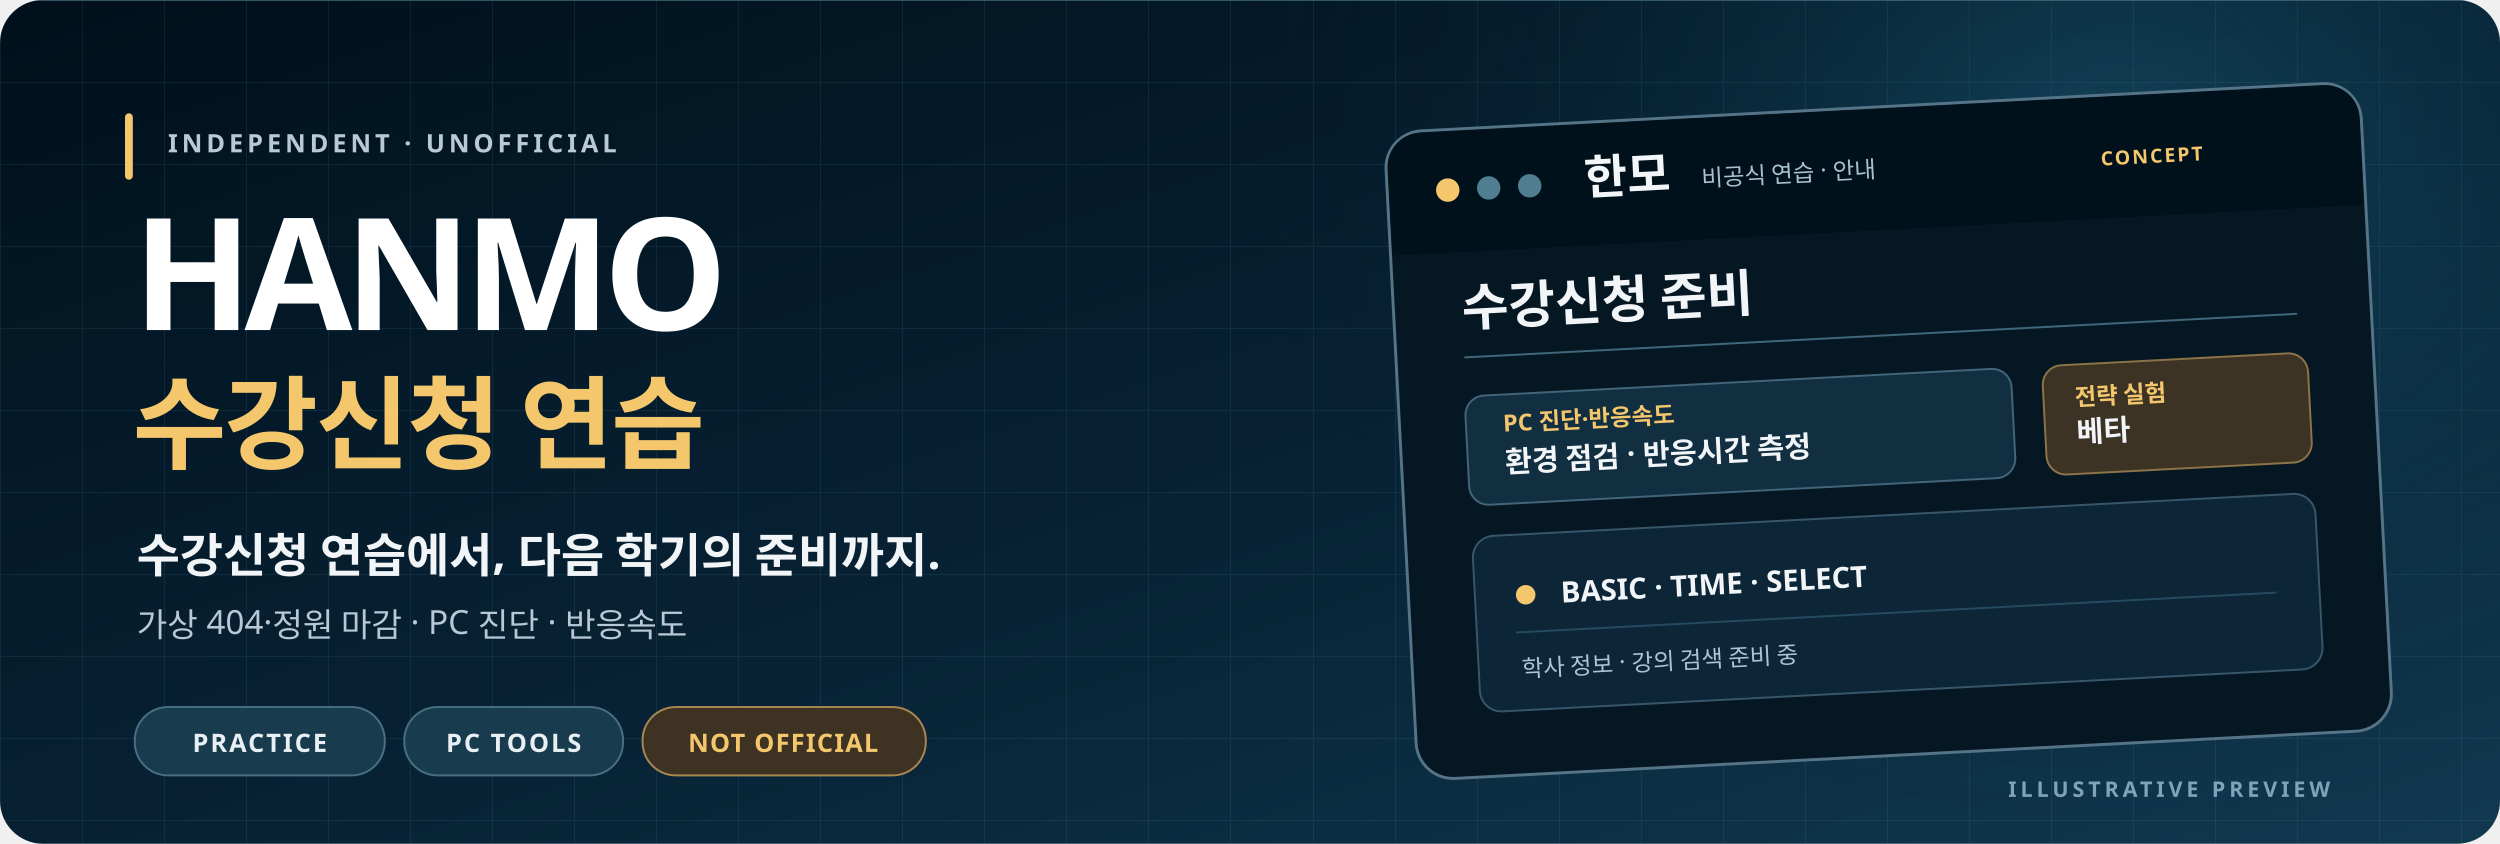
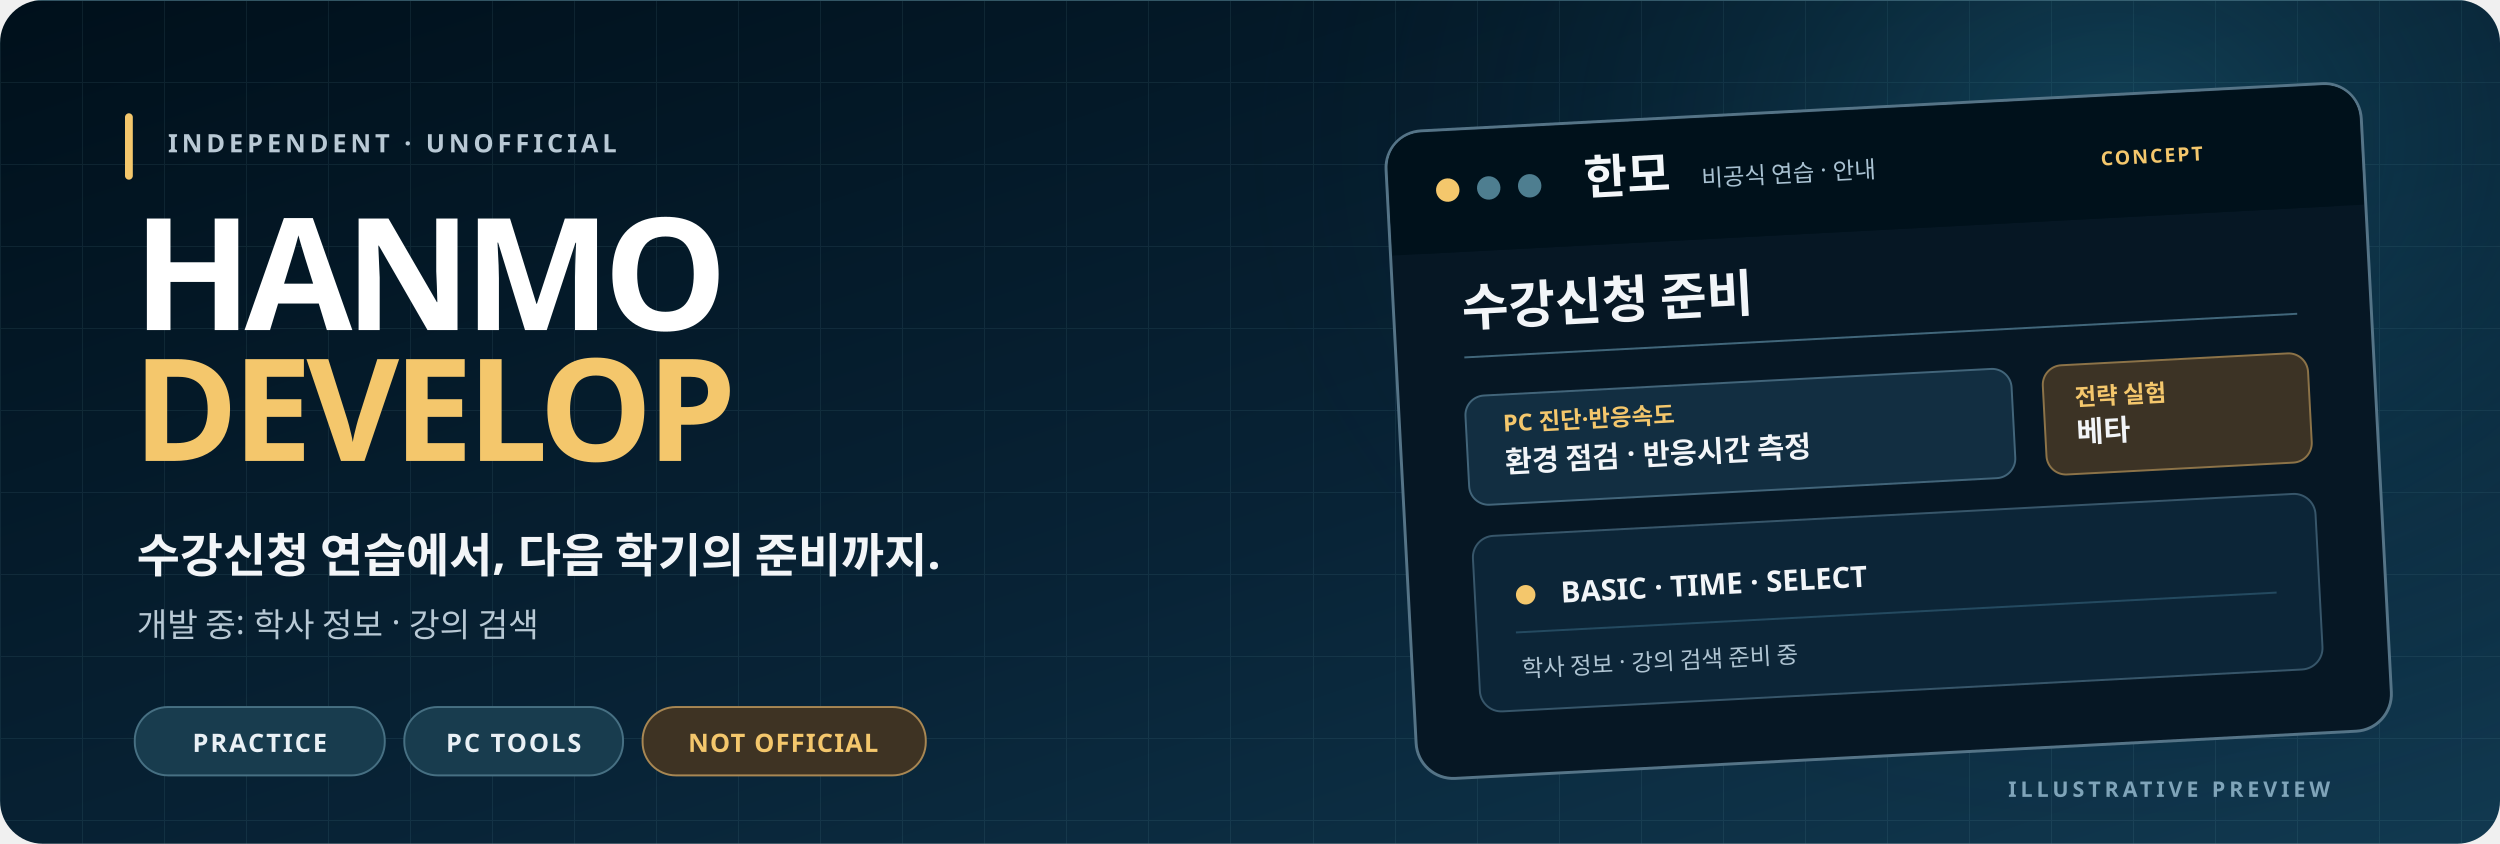
<svg xmlns="http://www.w3.org/2000/svg" width="1280" height="432" viewBox="0 0 1280 432" role="img" aria-labelledby="title desc">
  <defs>
    <linearGradient id="hero-bg" x1="0" y1="0" x2="1" y2="1">
      <stop offset="0" stop-color="#00101B" />
      <stop offset=".57" stop-color="#082336" />
      <stop offset="1" stop-color="#113950" />
    </linearGradient>
    <radialGradient id="hero-glow">
      <stop offset="0" stop-color="#2B89A8" stop-opacity=".31" />
      <stop offset="1" stop-color="#001622" stop-opacity="0" />
    </radialGradient>
    <pattern id="hero-grid" width="42" height="42" patternUnits="userSpaceOnUse">
      <path d="M42 0H0V42" fill="none" stroke="#7CB6C6" stroke-opacity=".10" stroke-width="1" />
    </pattern>
    <clipPath id="hero-clip">
      <rect width="1280" height="432" rx="22" />
    </clipPath>
  </defs>
  <g font-family="Noto Sans KR, Apple SD Gothic Neo, Malgun Gothic, sans-serif">
    <g clip-path="url(#hero-clip)">
      <rect x="0" y="0" width="1280" height="432" rx="22" fill="url(#hero-bg)" stroke="none" stroke-width="1" />
      <rect x="0" y="0" width="1280" height="432" rx="0" fill="url(#hero-grid)" stroke="none" stroke-width="1" />
      <ellipse cx="1080" cy="70" rx="450" ry="360" fill="url(#hero-glow)" />
      <path d="M0 0H1280" stroke="#4C7688" stroke-opacity=".6" />
      <rect x="64" y="58" width="4" height="34" rx="2" fill="#F4C76C" stroke="none" stroke-width="1" />
      <text x="86" y="78" font-size="13" fill="#B9C9D5" font-weight="750" letter-spacing="2">INDEPENDENT · UNOFFICIAL</text>
      <text x="68" y="169" font-size="80" fill="#FFFFFF" font-weight="850" letter-spacing="-4">HANMO</text>
-       <text x="68" y="236" font-size="52" fill="#F4C76C" font-weight="850" letter-spacing="-1">수강신청 연습</text>
+       <text x="68" y="236" font-size="73" fill="#F4C76C" font-weight="850" letter-spacing="-3">DEVELOP</text>
      <text x="70" y="293" font-size="24" fill="#F2F5F8" font-weight="700">수강신청 연습에서, 다음 학기의 준비까지.</text>
-       <text x="70" y="326" font-size="17" fill="#B8C9D5" font-weight="500">가상 404·정원 마감 · PC 진단 · 반응속도</text>
+       <text x="70" y="326" font-size="17" fill="#B8C9D5" font-weight="500">개발 중: 학사 정보 · 강의 검색</text>
      <rect x="69" y="362" width="128" height="35" rx="17" fill="#183C4E" stroke="#477083" stroke-width="1" />
      <text x="133" y="385" font-size="13" fill="#E9F0F5" font-weight="750" text-anchor="middle" letter-spacing="1">PRACTICE</text>
      <rect x="207" y="362" width="112" height="35" rx="17" fill="#183C4E" stroke="#477083" stroke-width="1" />
      <text x="263" y="385" font-size="13" fill="#E9F0F5" font-weight="750" text-anchor="middle" letter-spacing="1">PC TOOLS</text>
      <rect x="329" y="362" width="145" height="35" rx="17" fill="#3E3323" stroke="#A88753" stroke-width="1" />
      <text x="401" y="385" font-size="13" fill="#F4C76C" font-weight="750" text-anchor="middle" letter-spacing=".6">NOT OFFICIAL</text>
      <g transform="rotate(-3 980 220)">
        <rect x="717" y="54" width="500" height="332" rx="19" fill="#061724" stroke="#557487" stroke-width="1.5" />
        <rect x="718" y="55" width="498" height="62" rx="17" fill="#00111B" stroke="none" stroke-width="1" />
        <rect x="718" y="93" width="498" height="24" rx="0" fill="#00111B" stroke="none" stroke-width="1" />
        <circle cx="748" cy="85" r="6" fill="#F4C76C" />
        <circle cx="769" cy="85" r="6" fill="#4E7E90" />
        <circle cx="790" cy="85" r="6" fill="#4E7E90" />
        <text x="818" y="91" font-size="24" fill="#F3F6F9" font-weight="800">한모</text>
        <text x="878" y="90" font-size="12" fill="#A9C2D2" font-weight="500">비공식 연습 · 안내</text>
        <text x="1135" y="90" font-size="10" fill="#F4C76C" font-weight="750" text-anchor="end" letter-spacing="1">CONCEPT</text>
        <text x="752" y="155" font-size="26" fill="#F2F5F8" font-weight="800">수강신청 준비</text>
        <line x1="752" y1="171" x2="1179" y2="171" stroke="#41677B" stroke-width="1" />
        <rect x="751" y="191" width="280" height="56" rx="10" fill="#122E41" stroke="#42657A" stroke-width="1" />
        <text x="770" y="210" font-size="12" fill="#F4C76C" font-weight="700">PC 진단·반응속도</text>
        <text x="770" y="231" font-size="15" fill="#F2F5F8" font-weight="600">환경 점검 · 반응시간 측정</text>
        <rect x="1047" y="191" width="136" height="56" rx="10" fill="#3C3325" stroke="#8C7348" stroke-width="1" />
        <text x="1063" y="212" font-size="12" fill="#F4C76C" font-weight="650">전략 실험</text>
        <text x="1063" y="231" font-size="15" fill="#F2F5F8" font-weight="750">베타</text>
        <rect x="751" y="263" width="432" height="90" rx="11" fill="#0C2537" stroke="#37566A" stroke-width="1" />
        <circle cx="777" cy="294" r="5" fill="#F4C76C" />
        <text x="795" y="299" font-size="15" fill="#F2F5F8" font-weight="680">BASIC · TIME · SELECT</text>
        <line x1="771" y1="313" x2="1161" y2="313" stroke="#244A60" stroke-width="1" />
        <text x="773" y="336" font-size="12" fill="#AFC4D2" font-weight="500">학사 정보 · 강의 검색 준비 중</text>
      </g>
      <text x="1193" y="408" font-size="11" fill="#7FA4B9" font-weight="650" text-anchor="end" letter-spacing="2">ILLUSTRATIVE PREVIEW</text>
    </g>
  </g>
</svg>
